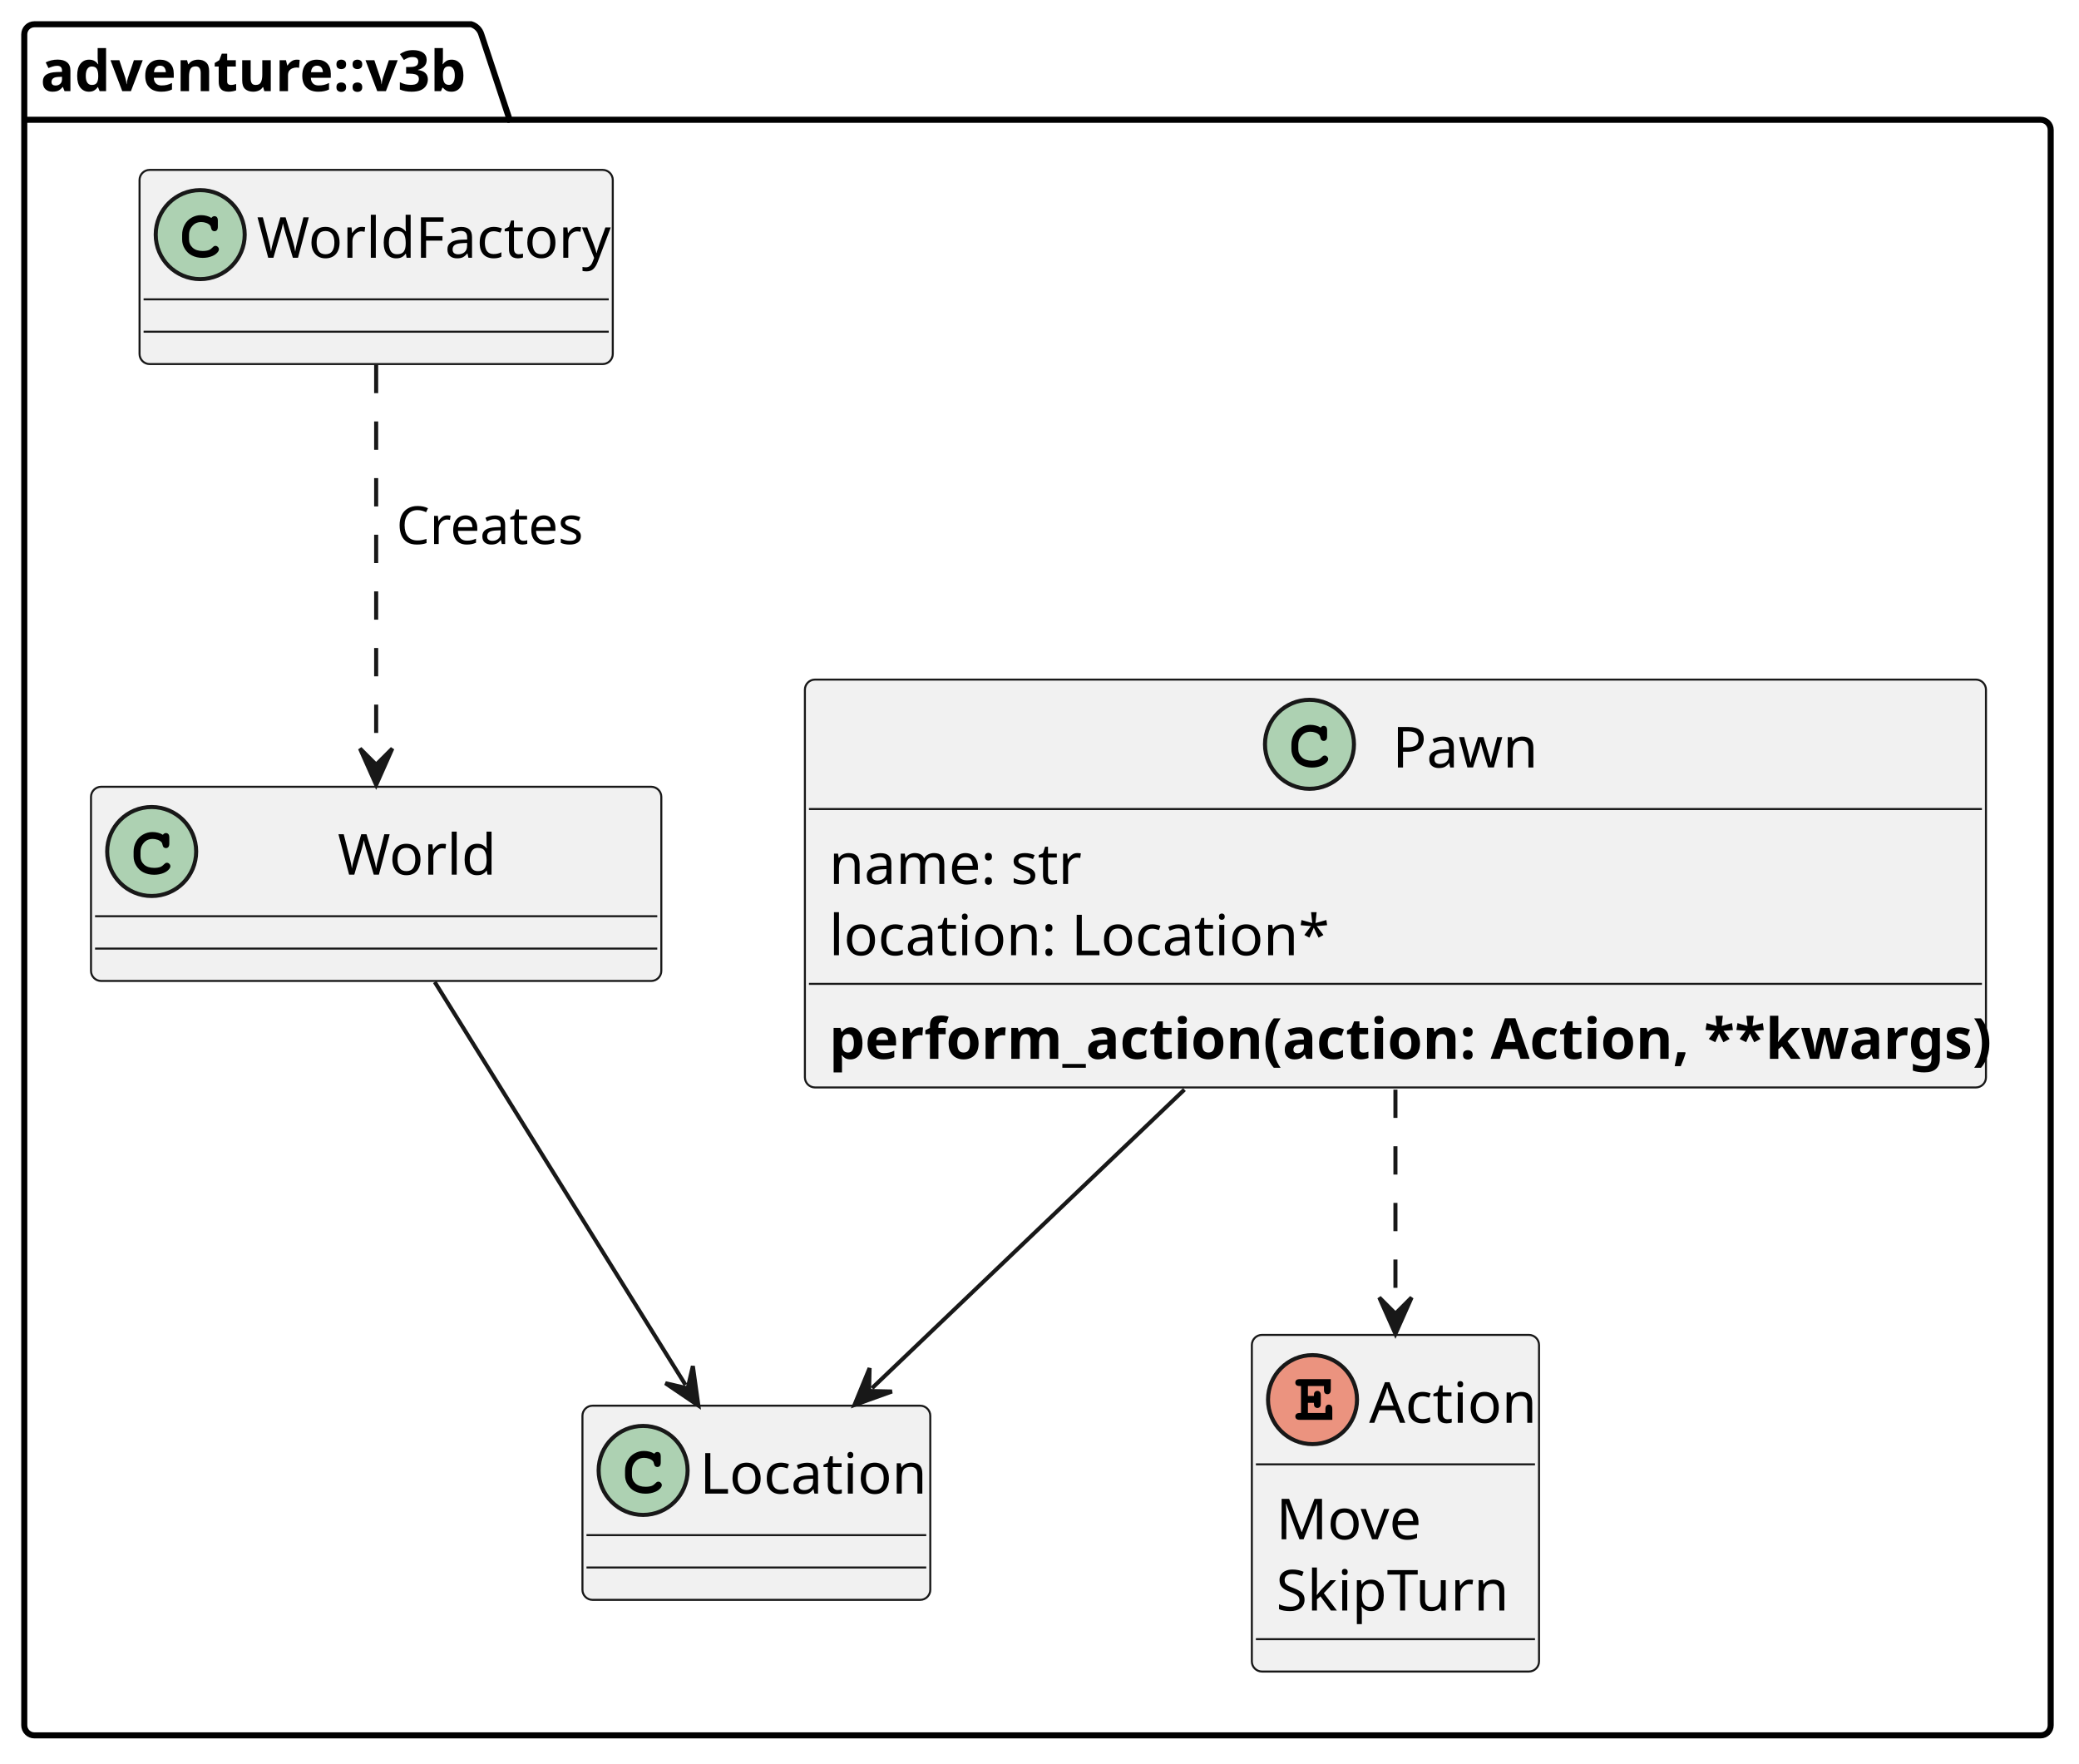
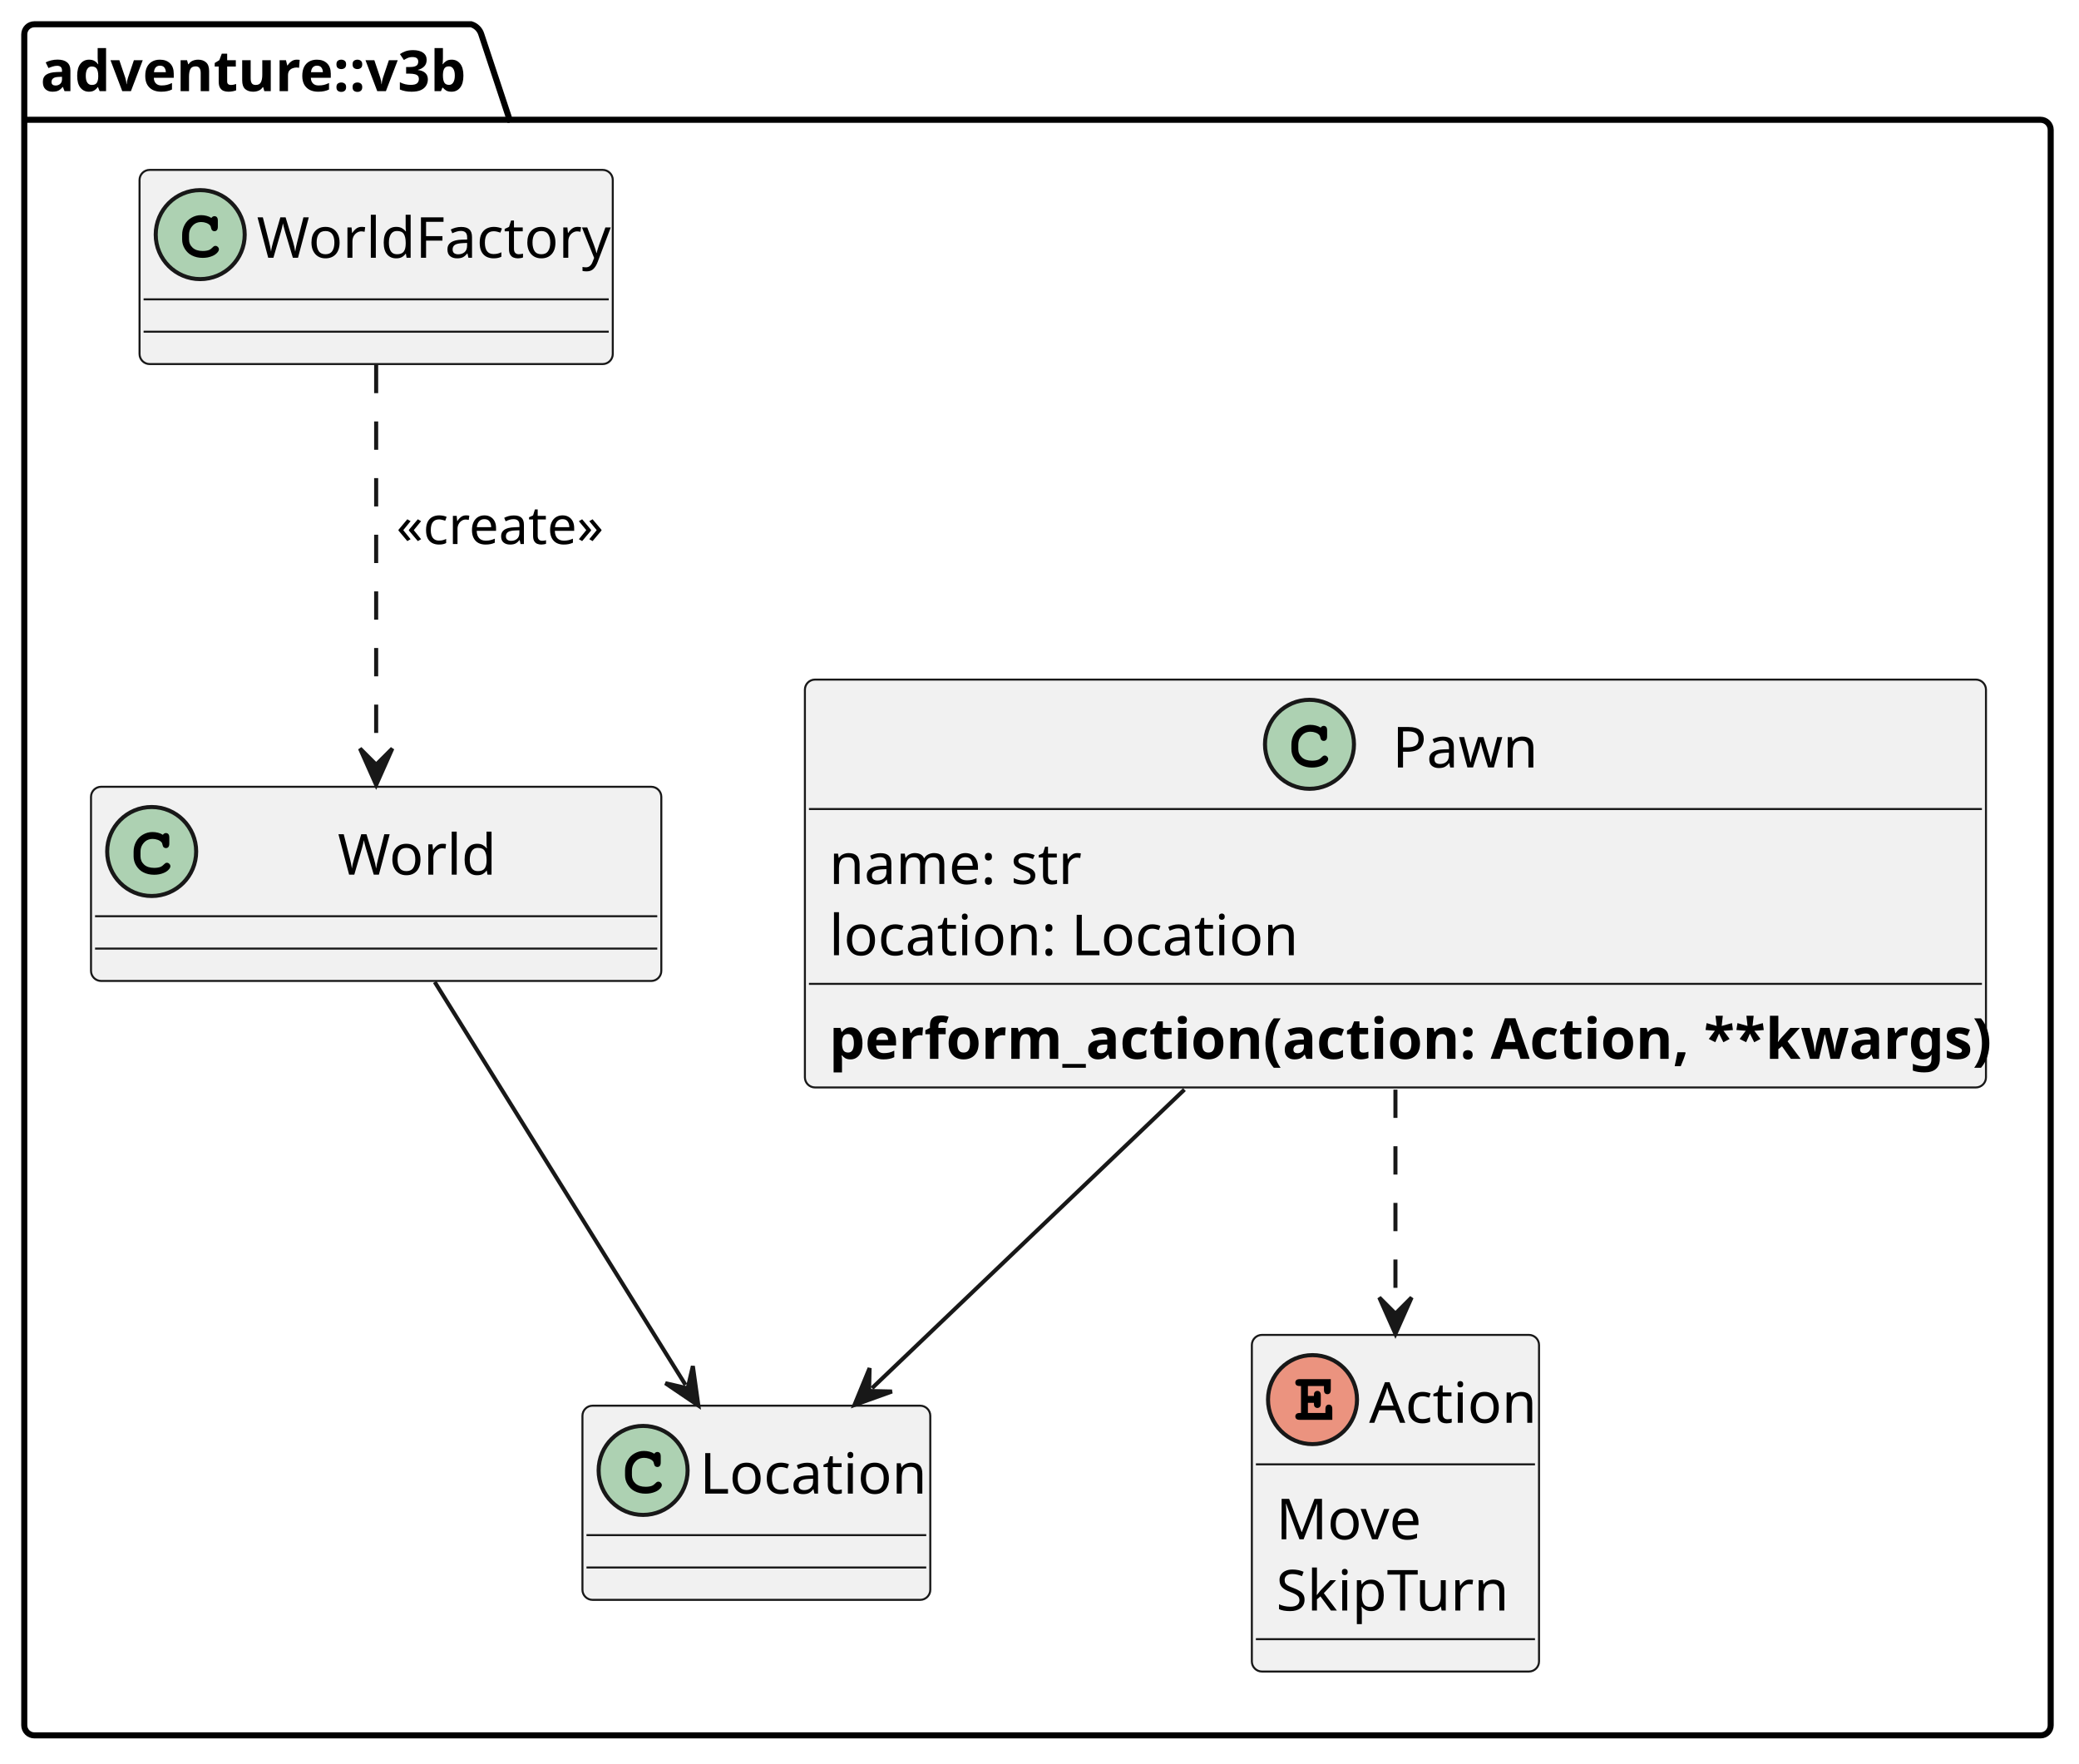
<svg xmlns="http://www.w3.org/2000/svg" contentStyleType="text/css" height="436px" preserveAspectRatio="none" style="width:514px;height:436px;background:#FFFFFF;" version="1.1" viewBox="0 0 514 436" width="514px" zoomAndPan="magnify">
  <defs />
  <g>
    <g id="cluster_adventure::v3b">
      <path d="M8.5,6 L116.5,6 A3.75,3.75 0 0 1 119,8.5 L126,29.609 L504.5,29.609 A2.5,2.5 0 0 1 507,32.109 L507,426.5 A2.5,2.5 0 0 1 504.5,429 L8.5,429 A2.5,2.5 0 0 1 6,426.5 L6,8.5 A2.5,2.5 0 0 1 8.5,6 " fill="none" style="stroke:#000000;stroke-width:1.5;" />
      <line style="stroke:#000000;stroke-width:1.5;" x1="6" x2="126" y1="29.609" y2="29.609" />
      <text fill="#000000" font-family="sans-serif" font-size="14" font-weight="bold" lengthAdjust="spacing" textLength="107" x="10" y="22.533">adventure::v3b</text>
    </g>
    <g id="elem_Pawn">
      <rect codeLine="3" fill="#F1F1F1" height="100.828" id="Pawn" rx="2.5" ry="2.5" style="stroke:#181818;stroke-width:0.5;" width="292" x="199" y="168" />
      <ellipse cx="323.75" cy="184" fill="#ADD1B2" rx="11" ry="11" style="stroke:#181818;stroke-width:1.0;" />
      <path d="M326.516,179.875 Q326.672,179.656 326.859,179.547 Q327.047,179.438 327.266,179.438 Q327.641,179.438 327.875,179.703 Q328.109,179.953 328.109,180.562 L328.109,182.016 Q328.109,182.625 327.875,182.891 Q327.641,183.156 327.266,183.156 Q326.922,183.156 326.719,182.953 Q326.516,182.766 326.406,182.25 Q326.359,181.891 326.172,181.703 Q325.844,181.328 325.234,181.109 Q324.625,180.891 324,180.891 Q323.234,180.891 322.594,181.219 Q321.969,181.547 321.469,182.297 Q320.984,183.047 320.984,184.078 L320.984,185.172 Q320.984,186.406 321.875,187.234 Q322.766,188.047 324.359,188.047 Q325.297,188.047 325.953,187.797 Q326.344,187.641 326.766,187.203 Q327.031,186.938 327.172,186.859 Q327.328,186.781 327.531,186.781 Q327.859,186.781 328.109,187.047 Q328.375,187.297 328.375,187.641 Q328.375,187.984 328.031,188.391 Q327.531,188.969 326.734,189.297 Q325.656,189.75 324.359,189.75 Q322.844,189.75 321.641,189.125 Q320.656,188.625 319.969,187.562 Q319.281,186.484 319.281,185.203 L319.281,184.047 Q319.281,182.719 319.891,181.578 Q320.516,180.422 321.609,179.812 Q322.703,179.188 323.938,179.188 Q324.672,179.188 325.312,179.359 Q325.969,179.516 326.516,179.875 Z " fill="#000000" />
      <text fill="#000000" font-family="sans-serif" font-size="14" lengthAdjust="spacing" textLength="34" x="344.25" y="189.728">Pawn</text>
      <line style="stroke:#181818;stroke-width:0.5;" x1="200" x2="490" y1="200" y2="200" />
      <text fill="#000000" font-family="sans-serif" font-size="14" lengthAdjust="spacing" textLength="59" x="205" y="218.533">name: str</text>
-       <text fill="#000000" font-family="sans-serif" font-size="14" lengthAdjust="spacing" textLength="116" x="205" y="236.143">location: Location*</text>
+       <text fill="#000000" font-family="sans-serif" font-size="14" lengthAdjust="spacing" textLength="111" x="205" y="236.143">location: Location</text>
      <line style="stroke:#181818;stroke-width:0.5;" x1="200" x2="490" y1="243.219" y2="243.219" />
      <text fill="#000000" font-family="sans-serif" font-size="14" font-weight="bold" lengthAdjust="spacing" textLength="280" x="205" y="261.752">perform_action(action: Action, **kwargs)</text>
    </g>
    <g id="elem_Action">
      <rect codeLine="9" fill="#F1F1F1" height="83.219" id="Action" rx="2.5" ry="2.5" style="stroke:#181818;stroke-width:0.5;" width="71" x="309.5" y="330" />
      <ellipse cx="324.5" cy="346" fill="#EB937F" rx="11" ry="11" style="stroke:#181818;stroke-width:1.0;" />
      <path d="M323.359,346.797 L323.359,349.297 L327.688,349.297 L327.688,348.375 Q327.688,347.766 327.922,347.5 Q328.172,347.234 328.547,347.234 Q328.922,347.234 329.156,347.5 Q329.391,347.766 329.391,348.375 L329.391,351 L321.391,351 Q320.766,351 320.5,350.766 Q320.25,350.531 320.25,350.141 Q320.25,349.766 320.516,349.531 Q320.781,349.297 321.391,349.297 L321.656,349.297 L321.656,342.641 L321.391,342.641 Q320.766,342.641 320.5,342.406 Q320.25,342.172 320.25,341.781 Q320.25,341.406 320.5,341.172 Q320.766,340.938 321.391,340.938 L329.016,340.938 L329.016,343.531 Q329.016,344.141 328.781,344.406 Q328.562,344.656 328.172,344.656 Q327.797,344.656 327.562,344.406 Q327.328,344.141 327.328,343.531 L327.328,342.641 L323.359,342.641 L323.359,345.094 L324.844,345.094 Q324.844,344.438 324.969,344.25 Q325.234,343.844 325.703,343.844 Q326.078,343.844 326.312,344.109 Q326.547,344.359 326.547,344.969 L326.547,346.938 Q326.547,347.484 326.422,347.672 Q326.156,348.062 325.703,348.062 Q325.234,348.062 324.969,347.656 Q324.844,347.469 324.844,346.797 L323.359,346.797 Z " fill="#000000" />
      <text fill="#000000" font-family="sans-serif" font-size="14" lengthAdjust="spacing" textLength="39" x="338.5" y="351.728">Action</text>
      <line style="stroke:#181818;stroke-width:0.5;" x1="310.5" x2="379.5" y1="362" y2="362" />
      <text fill="#000000" font-family="sans-serif" font-size="14" lengthAdjust="spacing" textLength="34" x="315.5" y="380.533">Move</text>
      <text fill="#000000" font-family="sans-serif" font-size="14" lengthAdjust="spacing" textLength="57" x="315.5" y="398.143">SkipTurn</text>
      <line style="stroke:#181818;stroke-width:0.5;" x1="310.5" x2="379.5" y1="405.219" y2="405.219" />
    </g>
    <g id="elem_WorldFactory">
      <rect codeLine="14" fill="#F1F1F1" height="48" id="WorldFactory" rx="2.5" ry="2.5" style="stroke:#181818;stroke-width:0.5;" width="117" x="34.5" y="42" />
      <ellipse cx="49.5" cy="58" fill="#ADD1B2" rx="11" ry="11" style="stroke:#181818;stroke-width:1.0;" />
      <path d="M52.266,53.875 Q52.422,53.656 52.609,53.547 Q52.797,53.438 53.016,53.438 Q53.391,53.438 53.625,53.703 Q53.859,53.953 53.859,54.562 L53.859,56.016 Q53.859,56.625 53.625,56.891 Q53.391,57.156 53.016,57.156 Q52.672,57.156 52.469,56.953 Q52.266,56.766 52.156,56.25 Q52.109,55.891 51.922,55.703 Q51.594,55.328 50.984,55.109 Q50.375,54.891 49.75,54.891 Q48.984,54.891 48.344,55.219 Q47.719,55.547 47.219,56.297 Q46.734,57.047 46.734,58.078 L46.734,59.172 Q46.734,60.406 47.625,61.234 Q48.516,62.047 50.109,62.047 Q51.047,62.047 51.703,61.797 Q52.094,61.641 52.516,61.203 Q52.781,60.938 52.922,60.859 Q53.078,60.781 53.281,60.781 Q53.609,60.781 53.859,61.047 Q54.125,61.297 54.125,61.641 Q54.125,61.984 53.781,62.391 Q53.281,62.969 52.484,63.297 Q51.406,63.75 50.109,63.75 Q48.594,63.75 47.391,63.125 Q46.406,62.625 45.719,61.562 Q45.031,60.484 45.031,59.203 L45.031,58.047 Q45.031,56.719 45.641,55.578 Q46.266,54.422 47.359,53.812 Q48.453,53.188 49.688,53.188 Q50.422,53.188 51.062,53.359 Q51.719,53.516 52.266,53.875 Z " fill="#000000" />
      <text fill="#000000" font-family="sans-serif" font-size="14" lengthAdjust="spacing" textLength="85" x="63.5" y="63.728">WorldFactory</text>
      <line style="stroke:#181818;stroke-width:0.5;" x1="35.5" x2="150.5" y1="74" y2="74" />
      <line style="stroke:#181818;stroke-width:0.5;" x1="35.5" x2="150.5" y1="82" y2="82" />
    </g>
    <g id="elem_        World          ">
      <rect codeLine="17" fill="#F1F1F1" height="48" id="        World          " rx="2.5" ry="2.5" style="stroke:#181818;stroke-width:0.5;" width="141" x="22.5" y="194.5" />
      <ellipse cx="37.5" cy="210.5" fill="#ADD1B2" rx="11" ry="11" style="stroke:#181818;stroke-width:1.0;" />
      <path d="M40.266,206.375 Q40.422,206.156 40.609,206.047 Q40.797,205.938 41.016,205.938 Q41.391,205.938 41.625,206.203 Q41.859,206.453 41.859,207.062 L41.859,208.516 Q41.859,209.125 41.625,209.391 Q41.391,209.656 41.016,209.656 Q40.672,209.656 40.469,209.453 Q40.266,209.266 40.156,208.75 Q40.109,208.391 39.922,208.203 Q39.594,207.828 38.984,207.609 Q38.375,207.391 37.75,207.391 Q36.984,207.391 36.344,207.719 Q35.719,208.047 35.219,208.797 Q34.734,209.547 34.734,210.578 L34.734,211.672 Q34.734,212.906 35.625,213.734 Q36.516,214.547 38.109,214.547 Q39.047,214.547 39.703,214.297 Q40.094,214.141 40.516,213.703 Q40.781,213.438 40.922,213.359 Q41.078,213.281 41.281,213.281 Q41.609,213.281 41.859,213.547 Q42.125,213.797 42.125,214.141 Q42.125,214.484 41.781,214.891 Q41.281,215.469 40.484,215.797 Q39.406,216.25 38.109,216.25 Q36.594,216.25 35.391,215.625 Q34.406,215.125 33.719,214.062 Q33.031,212.984 33.031,211.703 L33.031,210.547 Q33.031,209.219 33.641,208.078 Q34.266,206.922 35.359,206.312 Q36.453,205.688 37.688,205.688 Q38.422,205.688 39.062,205.859 Q39.719,206.016 40.266,206.375 Z " fill="#000000" />
      <text fill="#000000" font-family="sans-serif" font-size="14" lengthAdjust="spacing" textLength="37" x="83.5" y="216.228">World</text>
      <line style="stroke:#181818;stroke-width:0.5;" x1="23.5" x2="162.5" y1="226.5" y2="226.5" />
      <line style="stroke:#181818;stroke-width:0.5;" x1="23.5" x2="162.5" y1="234.5" y2="234.5" />
    </g>
    <g id="elem_Location">
      <rect codeLine="20" fill="#F1F1F1" height="48" id="Location" rx="2.5" ry="2.5" style="stroke:#181818;stroke-width:0.5;" width="86" x="144" y="347.5" />
      <ellipse cx="159" cy="363.5" fill="#ADD1B2" rx="11" ry="11" style="stroke:#181818;stroke-width:1.0;" />
      <path d="M161.766,359.375 Q161.922,359.156 162.109,359.047 Q162.297,358.938 162.516,358.938 Q162.891,358.938 163.125,359.203 Q163.359,359.453 163.359,360.062 L163.359,361.516 Q163.359,362.125 163.125,362.391 Q162.891,362.656 162.516,362.656 Q162.172,362.656 161.969,362.453 Q161.766,362.266 161.656,361.75 Q161.609,361.391 161.422,361.203 Q161.094,360.828 160.484,360.609 Q159.875,360.391 159.25,360.391 Q158.484,360.391 157.844,360.719 Q157.219,361.047 156.719,361.797 Q156.234,362.547 156.234,363.578 L156.234,364.672 Q156.234,365.906 157.125,366.734 Q158.016,367.547 159.609,367.547 Q160.547,367.547 161.203,367.297 Q161.594,367.141 162.016,366.703 Q162.281,366.438 162.422,366.359 Q162.578,366.281 162.781,366.281 Q163.109,366.281 163.359,366.547 Q163.625,366.797 163.625,367.141 Q163.625,367.484 163.281,367.891 Q162.781,368.469 161.984,368.797 Q160.906,369.25 159.609,369.25 Q158.094,369.25 156.891,368.625 Q155.906,368.125 155.219,367.062 Q154.531,365.984 154.531,364.703 L154.531,363.547 Q154.531,362.219 155.141,361.078 Q155.766,359.922 156.859,359.312 Q157.953,358.688 159.188,358.688 Q159.922,358.688 160.562,358.859 Q161.219,359.016 161.766,359.375 Z " fill="#000000" />
      <text fill="#000000" font-family="sans-serif" font-size="14" lengthAdjust="spacing" textLength="54" x="173" y="369.228">Location</text>
      <line style="stroke:#181818;stroke-width:0.5;" x1="145" x2="229" y1="379.5" y2="379.5" />
      <line style="stroke:#181818;stroke-width:0.5;" x1="145" x2="229" y1="387.5" y2="387.5" />
    </g>
    <g id="link_        World          _Location">
      <path codeLine="23" d="M107.48,242.76 C125.2,271.22 151.828,314.007 169.488,342.367 " fill="none" id="        World          -to-Location" style="stroke:#181818;stroke-width:1.0;" />
      <polygon fill="#181818" points="172.66,347.46,171.298,337.706,170.017,343.216,164.507,341.935,172.66,347.46" style="stroke:#181818;stroke-width:1.0;" />
    </g>
    <g id="link_WorldFactory_        World          ">
      <path codeLine="24" d="M93,90.19 C93,118.39 93,159.72 93,188.04 " fill="none" id="WorldFactory-to-        World          " style="stroke:#181818;stroke-width:1.0;stroke-dasharray:7.0,7.0;" />
      <polygon fill="#181818" points="93,194.04,97,185.04,93,189.04,89,185.04,93,194.04" style="stroke:#181818;stroke-width:1.0;" />
-       <text fill="#000000" font-family="sans-serif" font-size="13" lengthAdjust="spacing" textLength="45" x="98" y="134.495">Creates</text>
+       <text fill="#000000" font-family="sans-serif" font-size="13" lengthAdjust="spacing" textLength="50" x="98" y="134.495">«create»</text>
    </g>
    <g id="link_Pawn_Location">
      <path codeLine="25" d="M292.83,269.36 C265.32,295.65 237.228,322.495 215.588,343.175 " fill="none" id="Pawn-to-Location" style="stroke:#181818;stroke-width:1.0;" />
      <polygon fill="#181818" points="211.25,347.32,220.52,343.994,214.865,343.866,214.993,338.21,211.25,347.32" style="stroke:#181818;stroke-width:1.0;" />
    </g>
    <g id="link_Pawn_Action">
      <path codeLine="26" d="M345,269.36 C345,288.95 345,305.15 345,323.75 " fill="none" id="Pawn-to-Action" style="stroke:#181818;stroke-width:1.0;stroke-dasharray:7.0,7.0;" />
      <polygon fill="#181818" points="345,329.75,349,320.75,345,324.75,341,320.75,345,329.75" style="stroke:#181818;stroke-width:1.0;" />
    </g>
  </g>
</svg>
